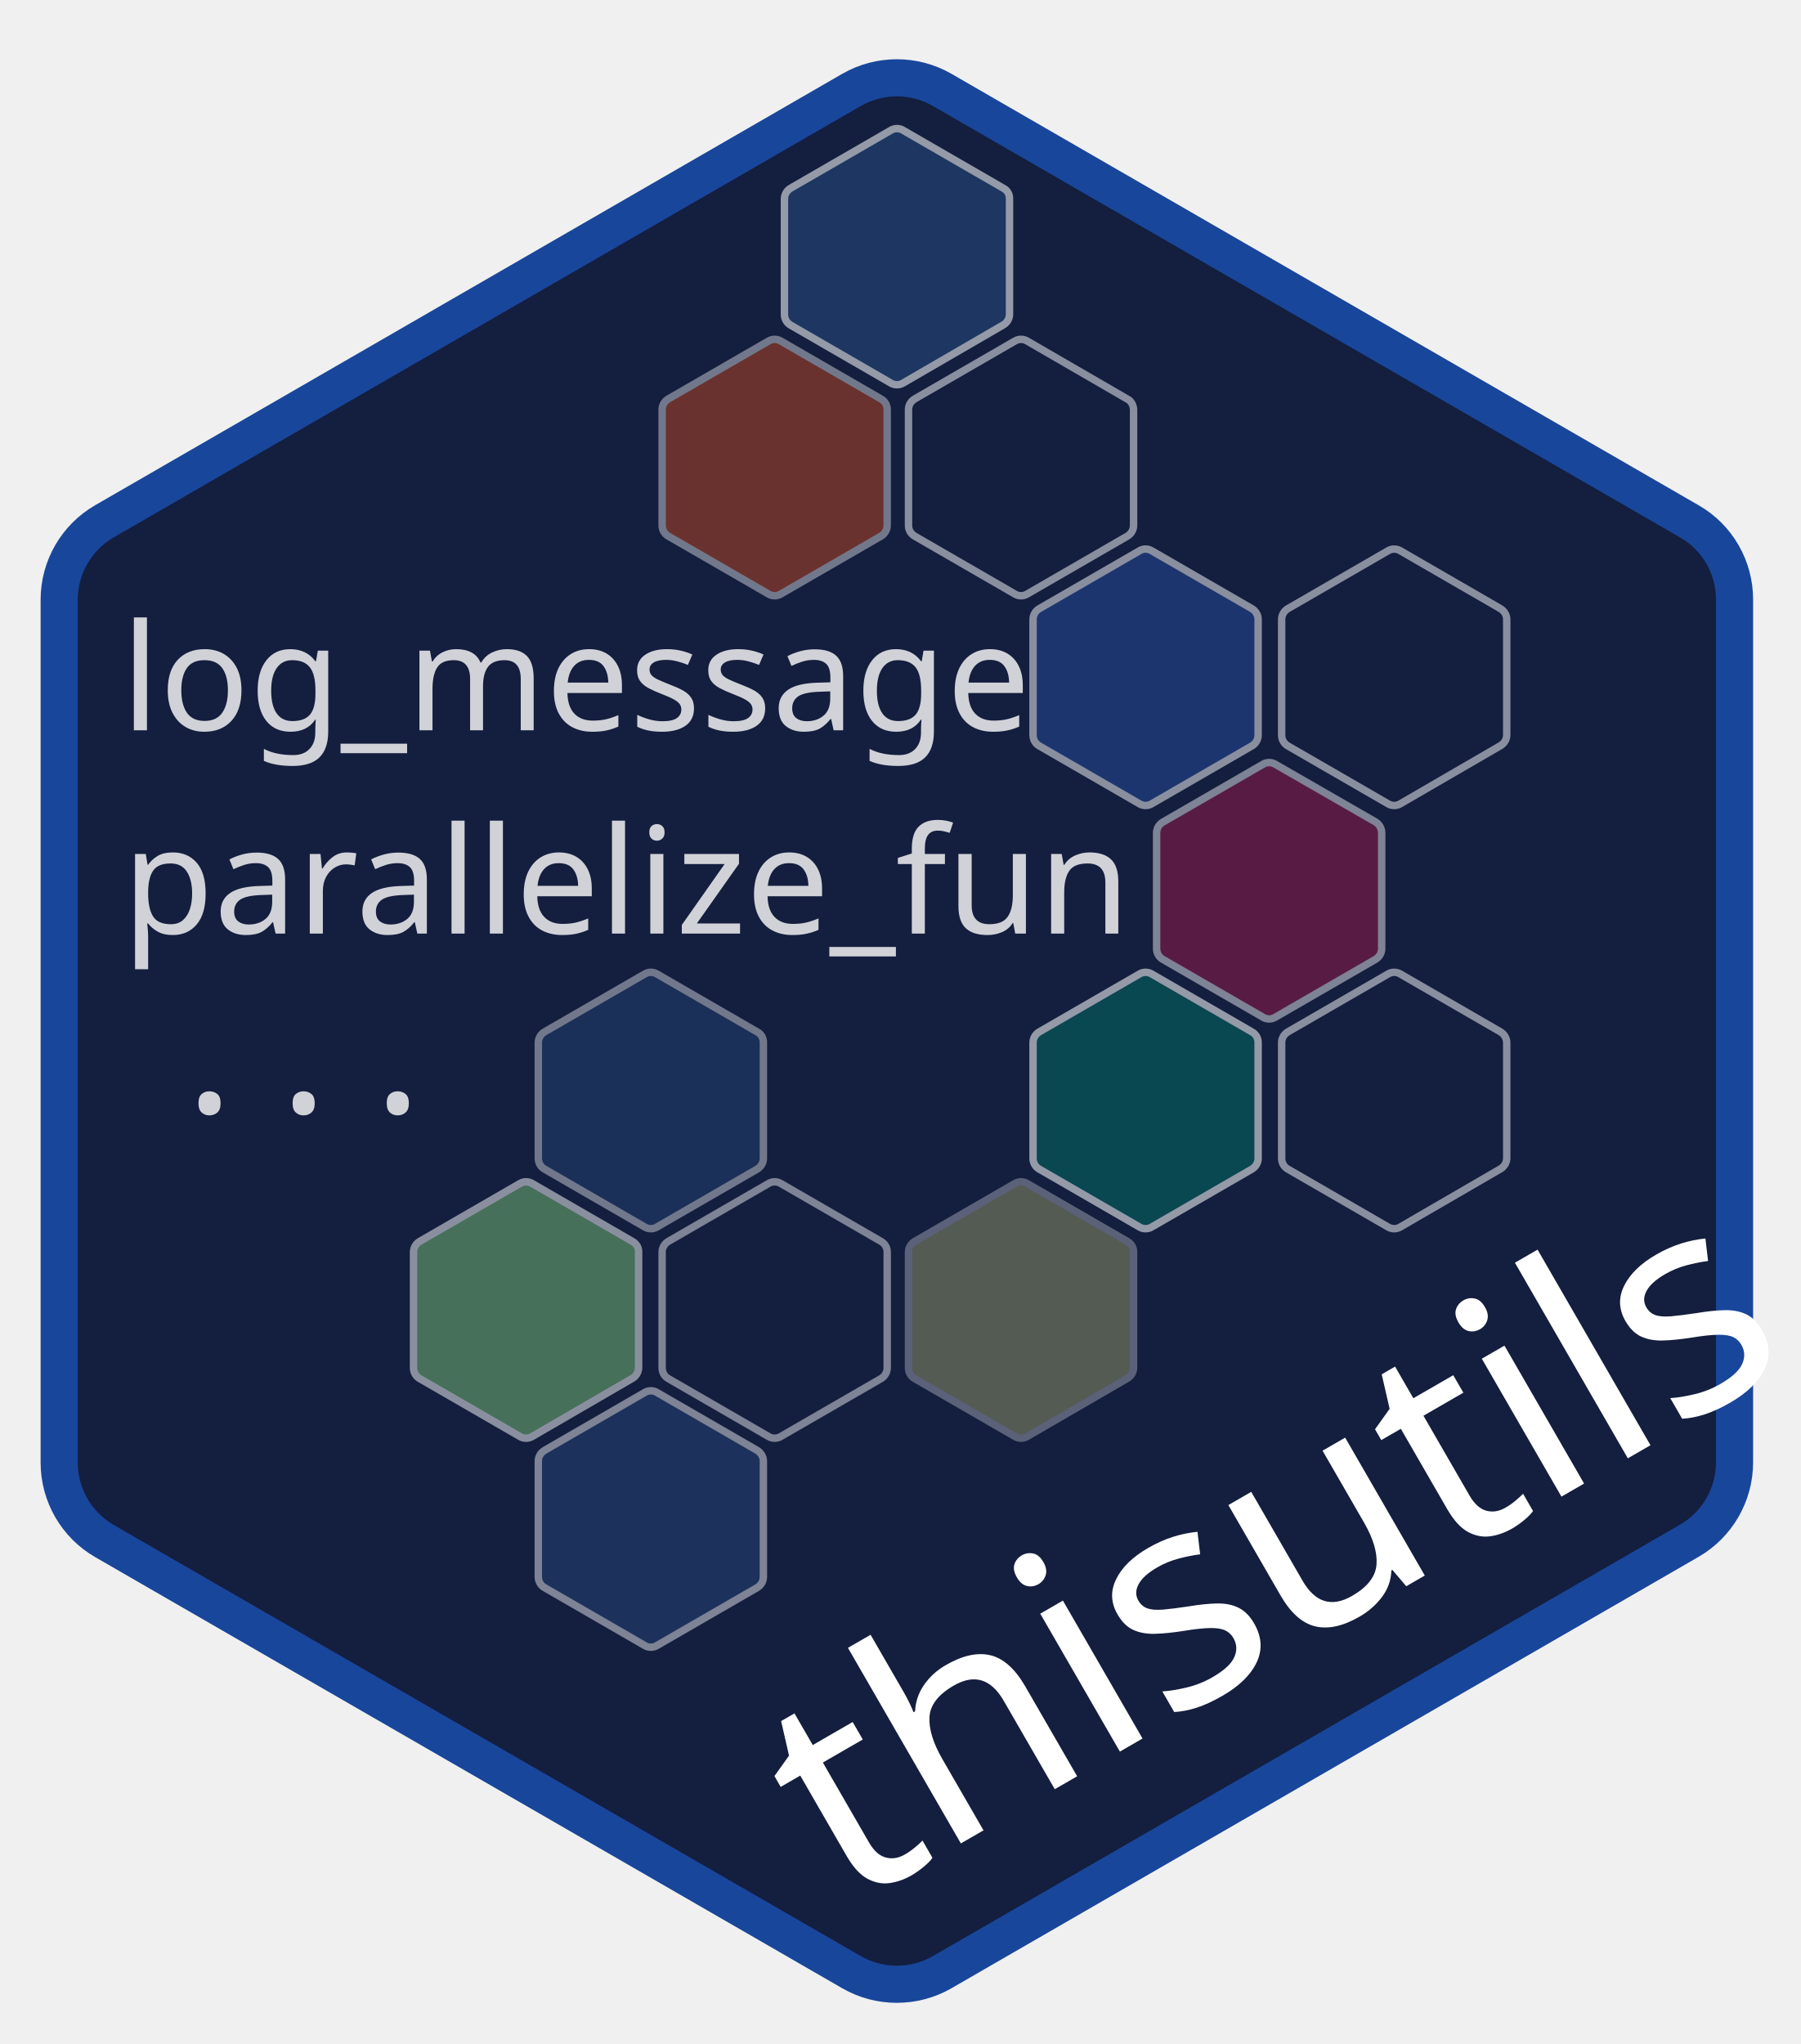
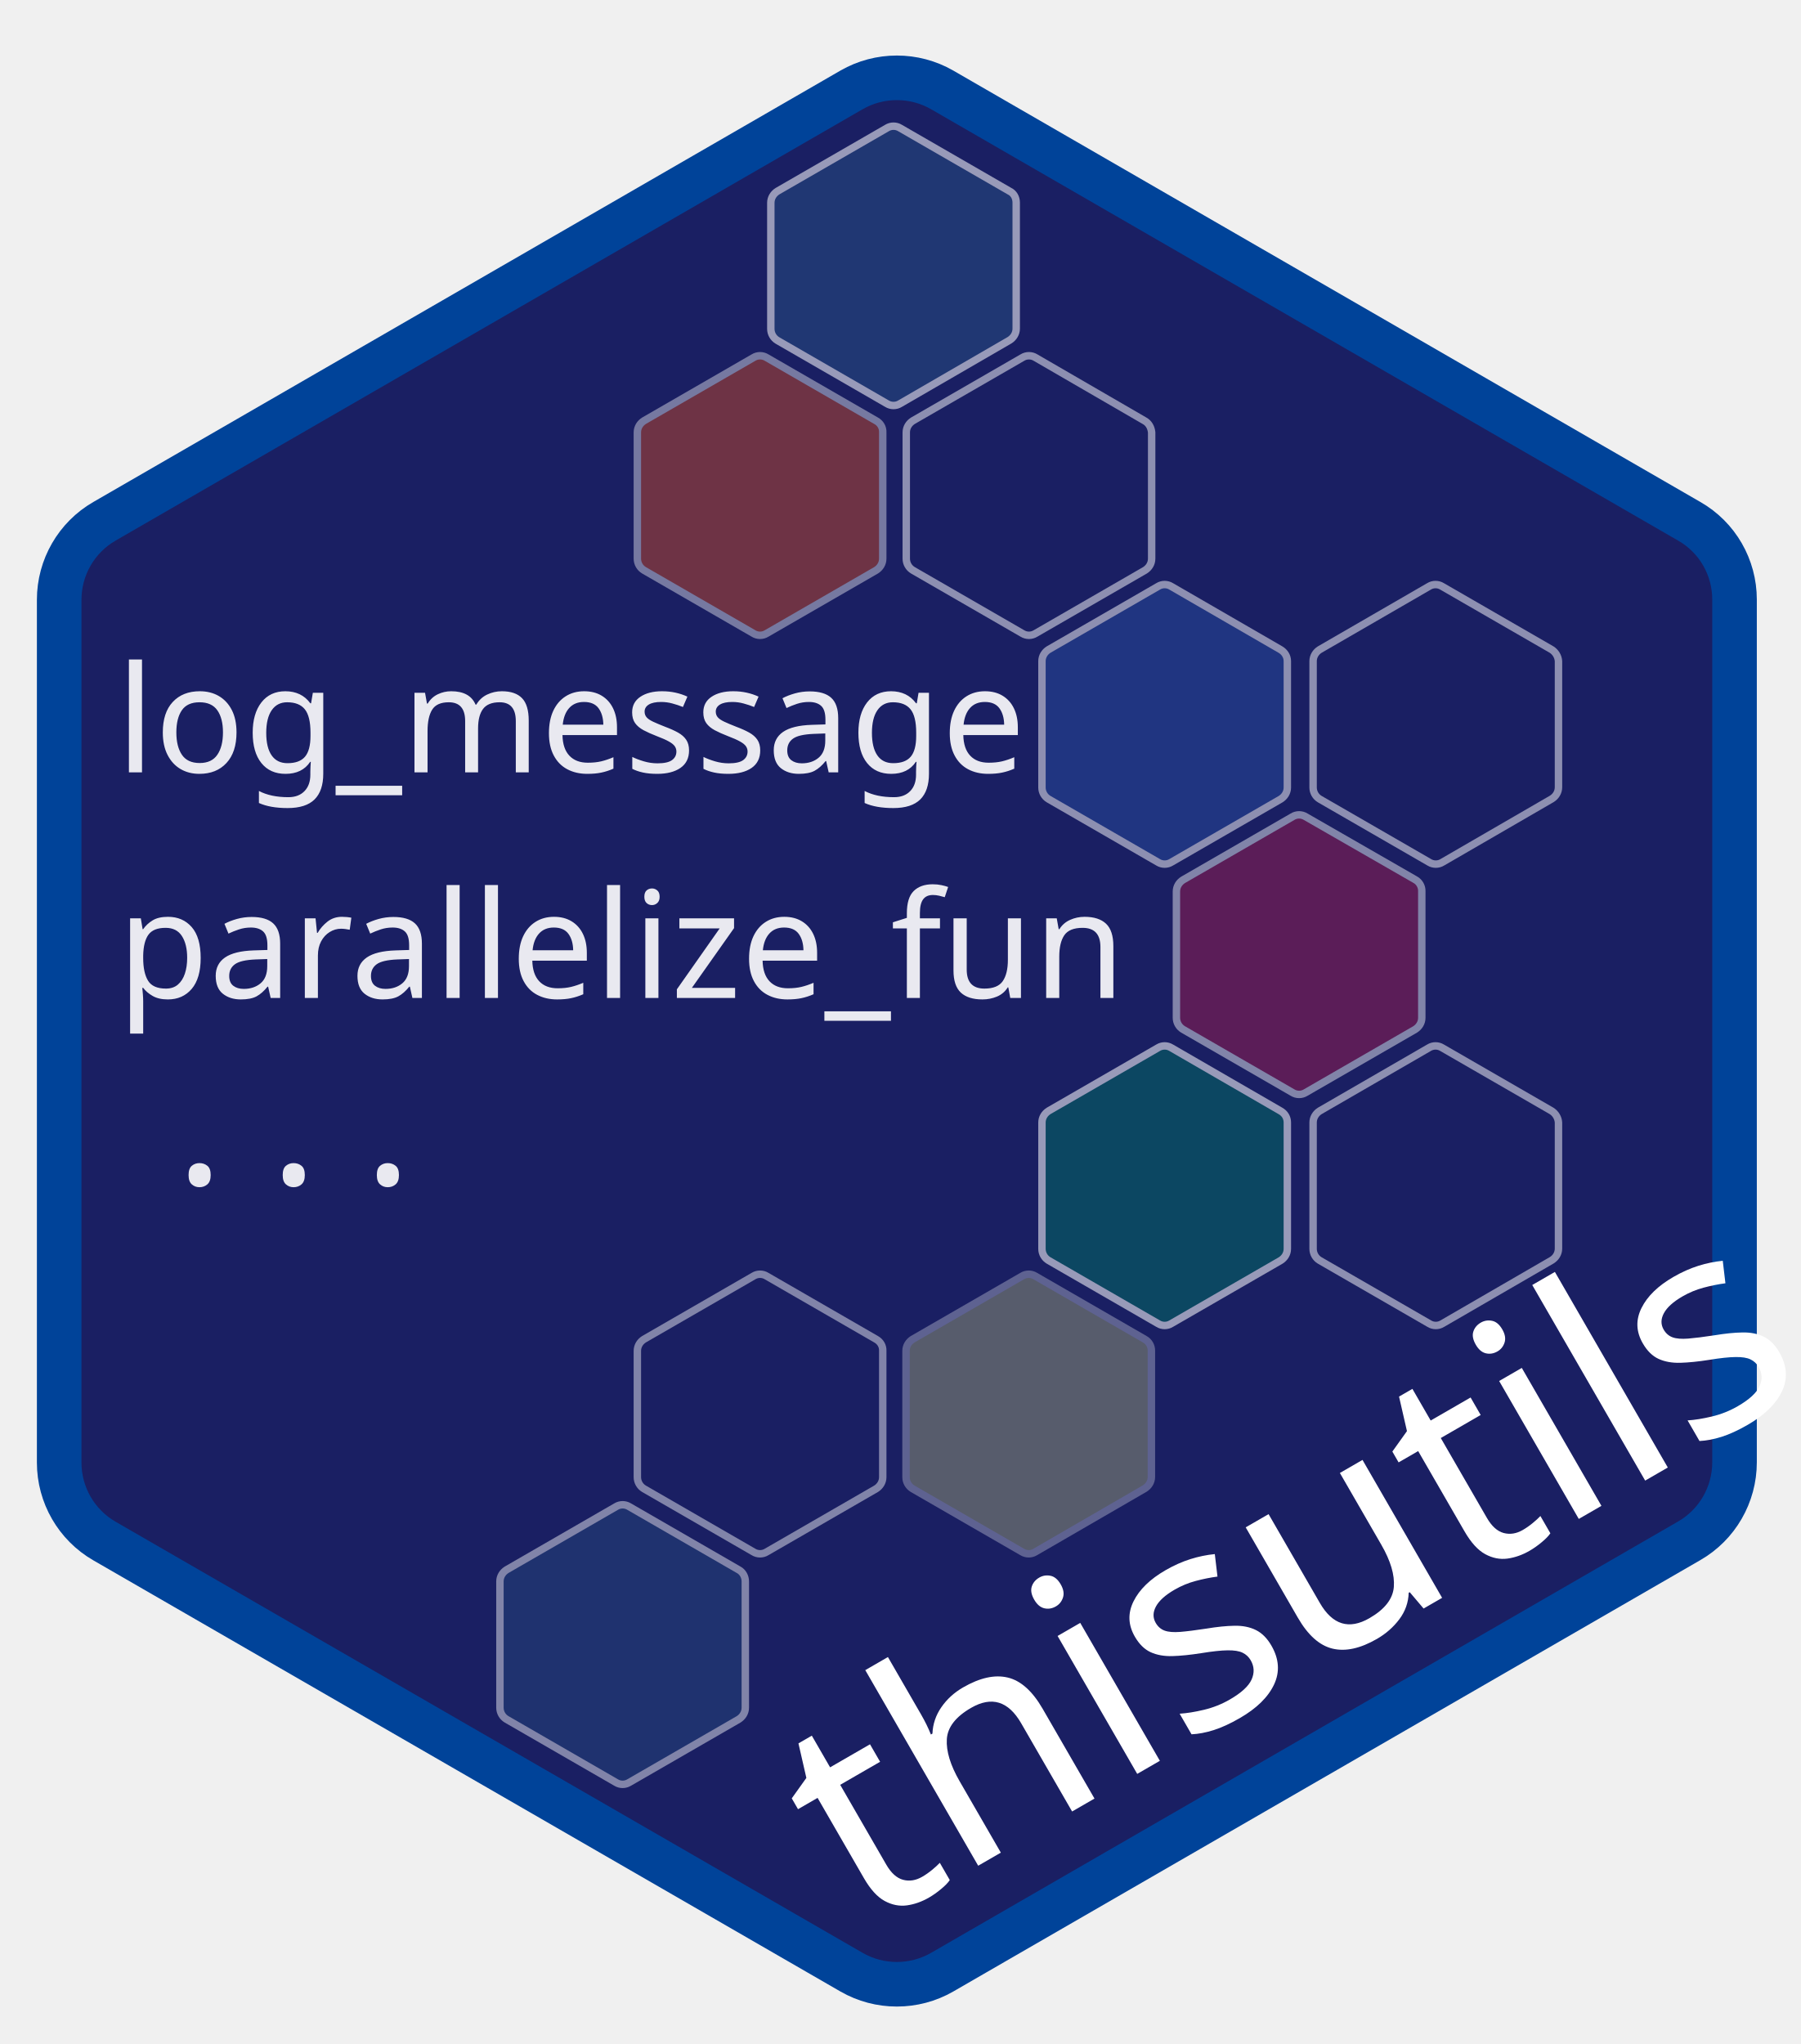
<svg xmlns="http://www.w3.org/2000/svg" version="1.1" id="_图层_1" x="0px" y="0px" viewBox="0 0 727.2 825.4" style="enable-background:new 0 0 727.2 825.4;" xml:space="preserve">
  <style type="text/css">
- 	.st0{fill:#141E3E;stroke:#18469B;stroke-width:15;stroke-linecap:round;stroke-linejoin:round;stroke-miterlimit:10;}
+ 	.st0{fill:#1A1F63;stroke:#004399;stroke-width:18;stroke-linecap:round;stroke-linejoin:round;stroke-miterlimit:10;}
+ 	.st1{opacity:0.9;fill:#FFFFFF;enable-background:new    ;}
+ 	.st2{font-family:'Arial-ItalicMT';}
+ 	.st3{font-size:60px;}
+ 	.st4{font-family:'Arial-BoldMT';}
+ 	.st5{font-size:72px;}
+ 	.st6{fill:#FFFFFF;}
+ 	.st7{font-family:'TimesNewRomanPS-BoldItalicMT';}
+ 	.st8{font-size:120px;}
	
- 		.st1{opacity:0.5;fill:none;stroke:#FFFFFF;stroke-width:3;stroke-linecap:round;stroke-linejoin:round;stroke-miterlimit:10;enable-background:new    ;}
+ 		.st9{opacity:0.5;fill:none;stroke:#FFFFFF;stroke-width:3;stroke-linecap:round;stroke-linejoin:round;stroke-miterlimit:10;enable-background:new    ;}
	
- 		.st2{opacity:0.55;fill:#254A7F;stroke:#FFFFFF;stroke-width:3;stroke-linecap:round;stroke-linejoin:round;stroke-miterlimit:10;enable-background:new    ;}
+ 		.st10{opacity:0.55;fill:#254A7F;stroke:#FFFFFF;stroke-width:3;stroke-linecap:round;stroke-linejoin:round;stroke-miterlimit:10;enable-background:new    ;}
	
- 		.st3{opacity:0.4;fill:#EA5119;stroke:#FFFFFF;stroke-width:3;stroke-linecap:round;stroke-linejoin:round;stroke-miterlimit:10;enable-background:new    ;}
+ 		.st11{opacity:0.4;fill:#EA5119;stroke:#FFFFFF;stroke-width:3;stroke-linecap:round;stroke-linejoin:round;stroke-miterlimit:10;enable-background:new    ;}
	
- 		.st4{opacity:0.55;fill:#006760;stroke:#FFFFFF;stroke-width:3;stroke-linecap:round;stroke-linejoin:round;stroke-miterlimit:10;enable-background:new    ;}
+ 		.st12{opacity:0.55;fill:#006760;stroke:#FFFFFF;stroke-width:3;stroke-linecap:round;stroke-linejoin:round;stroke-miterlimit:10;enable-background:new    ;}
	
- 		.st5{opacity:0.45;fill:#AA1A4B;stroke:#FFFFFF;stroke-width:3;stroke-linecap:round;stroke-linejoin:round;stroke-miterlimit:10;enable-background:new    ;}
+ 		.st13{opacity:0.45;fill:#AA1A4B;stroke:#FFFFFF;stroke-width:3;stroke-linecap:round;stroke-linejoin:round;stroke-miterlimit:10;enable-background:new    ;}
	
- 		.st6{opacity:0.3;fill:#E7EA84;stroke:#FFFFFF;stroke-width:3;stroke-linecap:round;stroke-linejoin:round;stroke-miterlimit:10;enable-background:new    ;}
+ 		.st14{opacity:0.3;fill:#E7EA84;stroke:#FFFFFF;stroke-width:3;stroke-linecap:round;stroke-linejoin:round;stroke-miterlimit:10;enable-background:new    ;}
	
- 		.st7{opacity:0.5;fill:#254C9F;stroke:#FFFFFF;stroke-width:3;stroke-linecap:round;stroke-linejoin:round;stroke-miterlimit:10;enable-background:new    ;}
+ 		.st15{opacity:0.5;fill:#254C9F;stroke:#FFFFFF;stroke-width:3;stroke-linecap:round;stroke-linejoin:round;stroke-miterlimit:10;enable-background:new    ;}
	
- 		.st8{opacity:0.4;fill:#254A7F;stroke:#FFFFFF;stroke-width:3;stroke-linecap:round;stroke-linejoin:round;stroke-miterlimit:10;enable-background:new    ;}
+ 		.st16{opacity:0.45;fill:none;stroke:#FFFFFF;stroke-width:3;stroke-linecap:round;stroke-linejoin:round;stroke-miterlimit:10;enable-background:new    ;}
	
- 		.st9{opacity:0.45;fill:none;stroke:#FFFFFF;stroke-width:3;stroke-linecap:round;stroke-linejoin:round;stroke-miterlimit:10;enable-background:new    ;}
- 	
- 		.st10{opacity:0.45;fill:#254A7F;stroke:#FFFFFF;stroke-width:3;stroke-linecap:round;stroke-linejoin:round;stroke-miterlimit:10;enable-background:new    ;}
- 	
- 		.st11{opacity:0.5;fill:#79C178;stroke:#FFFFFF;stroke-width:3;stroke-linecap:round;stroke-linejoin:round;stroke-miterlimit:10;enable-background:new    ;}
- 	.st12{opacity:0.8;fill:#FFFFFF;enable-background:new    ;}
- 	.st13{font-family:'Arial-ItalicMT';}
- 	.st14{font-size:60px;}
- 	.st15{font-family:'Arial-BoldMT';}
- 	.st16{font-size:72px;}
- 	.st17{fill:#FFFFFF;}
- 	.st18{font-family:'TimesNewRomanPS-BoldItalicMT';}
- 	.st19{font-size:120px;}
+ 		.st17{opacity:0.45;fill:#254A7F;stroke:#FFFFFF;stroke-width:3;stroke-linecap:round;stroke-linejoin:round;stroke-miterlimit:10;enable-background:new    ;}
</style>
  <path class="st0" d="M682.2,210.5L380.5,36.3c-11.3-6.5-25.3-6.5-36.6,0L42.2,210.5c-11.3,6.5-18.3,18.6-18.3,31.7v348.4  c0,13.1,7,25.2,18.3,31.7l301.7,174.1c11.3,6.5,25.3,6.5,36.6,0l301.7-174.2c11.3-6.5,18.3-18.6,18.3-31.7V242.1  C700.5,229.1,693.6,217,682.2,210.5z" />
-   <path class="st1" d="M455.2,161.1l-40.4-23.4c-1.5-0.9-3.4-0.9-4.9,0l-40.5,23.4c-1.5,0.9-2.5,2.5-2.5,4.3v46.8  c0,1.7,0.9,3.4,2.5,4.3l40.5,23.4c1.5,0.9,3.4,0.9,4.9,0l40.5-23.4c1.5-0.9,2.5-2.5,2.5-4.3v-46.8  C457.7,163.5,456.8,161.9,455.2,161.1z" />
-   <path class="st2" d="M405.2,76l-40.5-23.4c-1.5-0.9-3.4-0.9-4.9,0L319.3,76c-1.5,0.9-2.5,2.5-2.5,4.3V127c0,1.7,0.9,3.4,2.5,4.3  l40.5,23.4c1.5,0.9,3.4,0.9,4.9,0l40.5-23.5c1.5-0.9,2.5-2.5,2.5-4.3V80.2C407.7,78.4,406.8,76.8,405.2,76z" />
-   <path class="st3" d="M355.8,161.1l-40.5-23.4c-1.5-0.9-3.4-0.9-4.9,0l-40.5,23.4c-1.5,0.9-2.5,2.5-2.5,4.3v46.8  c0,1.7,0.9,3.4,2.5,4.3l40.5,23.4c1.5,0.9,3.4,0.9,4.9,0l40.5-23.4c1.5-0.9,2.5-2.5,2.5-4.3v-46.8  C358.3,163.5,357.3,161.9,355.8,161.1z" />
-   <path class="st4" d="M505.6,416.7l-40.5-23.4c-1.5-0.9-3.4-0.9-4.9,0l-40.5,23.4c-1.5,0.9-2.5,2.5-2.5,4.3v46.8  c0,1.7,0.9,3.4,2.5,4.3l40.5,23.4c1.5,0.9,3.4,0.9,4.9,0l40.5-23.4c1.5-0.9,2.5-2.5,2.5-4.3V421  C508.1,419.2,507.2,417.6,505.6,416.7z" />
-   <path class="st5" d="M555.5,331.9L515,308.6c-1.5-0.9-3.4-0.9-4.9,0L469.6,332c-1.5,0.9-2.5,2.5-2.5,4.3v46.8c0,1.7,0.9,3.4,2.5,4.3  l40.5,23.4c1.5,0.9,3.4,0.9,4.9,0l40.5-23.4c1.5-0.9,2.5-2.5,2.5-4.3v-46.8C558,334.5,557,332.8,555.5,331.9z" />
-   <path class="st1" d="M606,416.7l-40.5-23.4c-1.5-0.9-3.4-0.9-4.9,0l-40.5,23.4c-1.5,0.9-2.5,2.5-2.5,4.3v46.8c0,1.7,0.9,3.4,2.5,4.3  l40.5,23.4c1.5,0.9,3.4,0.9,4.9,0L606,472c1.5-0.9,2.5-2.5,2.5-4.3V421C608.5,419.3,607.5,417.6,606,416.7z" />
-   <path class="st6" d="M455.3,501.3l-40.5-23.4c-1.5-0.9-3.4-0.9-4.9,0l-40.5,23.4c-1.5,0.9-2.5,2.5-2.5,4.3v46.8  c0,1.7,0.9,3.4,2.5,4.3l40.5,23.4c1.5,0.9,3.4,0.9,4.9,0l40.5-23.5c1.5-0.9,2.5-2.5,2.5-4.3v-46.8  C457.8,503.8,456.9,502.2,455.3,501.3z" />
-   <path class="st7" d="M505.6,245.8l-40.5-23.4c-1.5-0.9-3.4-0.9-4.9,0l-40.5,23.4c-1.5,0.9-2.5,2.5-2.5,4.3v46.8  c0,1.7,0.9,3.4,2.5,4.3l40.5,23.4c1.5,0.9,3.4,0.9,4.9,0l40.5-23.4c1.5-0.9,2.5-2.5,2.5-4.3v-46.8  C508.1,248.3,507.1,246.7,505.6,245.8z" />
-   <path class="st8" d="M305.8,416.7l-40.5-23.4c-1.5-0.9-3.4-0.9-4.9,0l-40.5,23.4c-1.5,0.9-2.5,2.5-2.5,4.3v46.8  c0,1.7,0.9,3.4,2.5,4.3l40.5,23.4c1.5,0.9,3.4,0.9,4.9,0l40.5-23.4c1.5-0.9,2.5-2.5,2.5-4.3V421  C308.3,419.1,307.4,417.5,305.8,416.7z" />
-   <path class="st9" d="M355.8,501.3l-40.5-23.4c-1.5-0.9-3.4-0.9-4.9,0l-40.5,23.4c-1.5,0.9-2.5,2.5-2.5,4.3v46.8  c0,1.7,0.9,3.4,2.5,4.3l40.5,23.4c1.5,0.9,3.4,0.9,4.9,0l40.5-23.4c1.5-0.9,2.5-2.5,2.5-4.3v-46.8  C358.3,503.8,357.4,502.2,355.8,501.3z" />
-   <path class="st10" d="M305.8,585.7l-40.5-23.4c-1.5-0.9-3.4-0.9-4.9,0l-40.5,23.4c-1.5,0.9-2.5,2.5-2.5,4.3v46.8  c0,1.7,0.9,3.4,2.5,4.3l40.5,23.4c1.5,0.9,3.4,0.9,4.9,0l40.5-23.4c1.5-0.9,2.5-2.5,2.5-4.3V590  C308.3,588.3,307.3,586.6,305.8,585.7z" />
-   <path class="st11" d="M255.4,501.3l-40.5-23.4c-1.5-0.9-3.4-0.9-4.9,0l-40.5,23.4c-1.5,0.9-2.5,2.5-2.5,4.3v46.8  c0,1.7,0.9,3.4,2.5,4.3l40.5,23.4c1.5,0.9,3.4,0.9,4.9,0l40.5-23.5c1.5-0.9,2.5-2.5,2.5-4.3v-46.7C258,503.8,257,502.2,255.4,501.3z  " />
-   <text transform="matrix(1 0 0 1 48.9726 294.9012)" class="st12 st13 st14">log_message</text>
-   <text transform="matrix(1 0 0 1 49.452 376.9901)" class="st12 st13 st14">parallelize_fun</text>
-   <text transform="matrix(1 0 0 1 74.9726 449.3999)" class="st12 st15 st16">. . .</text>
-   <text transform="matrix(0.866 -0.5 0.5 0.866 341.6957 771.1688)" class="st17 st18 st19">thisutils</text>
-   <path class="st1" d="M606,245.8l-40.5-23.4c-1.5-0.9-3.4-0.9-4.9,0l-40.5,23.4c-1.5,0.9-2.5,2.5-2.5,4.3v46.8c0,1.7,0.9,3.4,2.5,4.3  l40.5,23.4c1.5,0.9,3.4,0.9,4.9,0l40.5-23.5c1.5-0.9,2.5-2.5,2.5-4.3v-46.7C608.5,248.4,607.5,246.7,606,245.8z" />
+   <text transform="matrix(1 0 0 1 46.9726 311.9012)" class="st1 st2 st3">log_message</text>
+   <text transform="matrix(1 0 0 1 47.452 402.9901)" class="st1 st2 st3">parallelize_fun</text>
+   <text transform="matrix(1 0 0 1 70.9726 478.3999)" class="st1 st4 st5">. . .</text>
+   <text transform="matrix(0.866 -0.5 0.5 0.866 348.6957 780.1688)" class="st6 st7 st8">thisutils</text>
+   <g>
+     <path class="st9" d="M462.2,169.9l-44-25.5c-1.6-1-3.7-1-5.3,0l-44.2,25.5c-1.6,1-2.7,2.7-2.7,4.7v51c0,1.9,1,3.7,2.7,4.7   l44.2,25.5c1.6,1,3.7,1,5.3,0l44.2-25.5c1.6-1,2.7-2.7,2.7-4.7v-51C464.9,172.6,463.9,170.8,462.2,169.9z" />
+     <path class="st10" d="M407.7,77.2l-44.2-25.5c-1.6-1-3.7-1-5.3,0L314,77.2c-1.6,1-2.7,2.7-2.7,4.7v50.9c0,1.9,1,3.7,2.7,4.7   l44.2,25.5c1.6,1,3.7,1,5.3,0l44.2-25.6c1.6-1,2.7-2.7,2.7-4.7V81.8C410.4,79.8,409.4,78,407.7,77.2z" />
+     <path class="st11" d="M353.8,169.9l-44.2-25.5c-1.6-1-3.7-1-5.3,0l-44.2,25.5c-1.6,1-2.7,2.7-2.7,4.7v51c0,1.9,1,3.7,2.7,4.7   l44.2,25.5c1.6,1,3.7,1,5.3,0l44.2-25.5c1.6-1,2.7-2.7,2.7-4.7v-51C356.6,172.6,355.5,170.8,353.8,169.9z" />
+     <path class="st12" d="M517.1,448.6L473,423.1c-1.6-1-3.7-1-5.3,0l-44.2,25.5c-1.6,1-2.7,2.7-2.7,4.7v51c0,1.9,1,3.7,2.7,4.7   l44.2,25.5c1.6,1,3.7,1,5.3,0l44.2-25.5c1.6-1,2.7-2.7,2.7-4.7v-51C519.9,451.3,518.9,449.6,517.1,448.6z" />
+     <path class="st13" d="M571.5,355.2l-44.2-25.4c-1.6-1-3.7-1-5.3,0l-44.2,25.5c-1.6,1-2.7,2.7-2.7,4.7v51c0,1.9,1,3.7,2.7,4.7   l44.2,25.5c1.6,1,3.7,1,5.3,0l44.2-25.5c1.6-1,2.7-2.7,2.7-4.7v-51C574.3,358,573.2,356.1,571.5,355.2z" />
+     <path class="st9" d="M626.6,448.6l-44.2-25.5c-1.6-1-3.7-1-5.3,0L533,448.6c-1.6,1-2.7,2.7-2.7,4.7v51c0,1.9,1,3.7,2.7,4.7   l44.2,25.5c1.6,1,3.7,1,5.3,0l44.2-25.6c1.6-1,2.7-2.7,2.7-4.7v-50.9C629.3,451.4,628.2,449.6,626.6,448.6z" />
+     <path class="st14" d="M462.3,540.8l-44.2-25.5c-1.6-1-3.7-1-5.3,0l-44.2,25.5c-1.6,1-2.7,2.7-2.7,4.7v51c0,1.9,1,3.7,2.7,4.7   l44.2,25.5c1.6,1,3.7,1,5.3,0l44.2-25.6c1.6-1,2.7-2.7,2.7-4.7v-51C465,543.6,464.1,541.8,462.3,540.8z" />
+     <path class="st15" d="M517.1,262.3L473,236.8c-1.6-1-3.7-1-5.3,0l-44.2,25.5c-1.6,1-2.7,2.7-2.7,4.7v51c0,1.9,1,3.7,2.7,4.7   l44.2,25.5c1.6,1,3.7,1,5.3,0l44.2-25.5c1.6-1,2.7-2.7,2.7-4.7v-51C519.9,265,518.8,263.3,517.1,262.3z" />
+     <path class="st16" d="M353.8,540.8l-44.2-25.5c-1.6-1-3.7-1-5.3,0l-44.2,25.5c-1.6,1-2.7,2.7-2.7,4.7v51c0,1.9,1,3.7,2.7,4.7   l44.2,25.5c1.6,1,3.7,1,5.3,0l44.2-25.5c1.6-1,2.7-2.7,2.7-4.7v-51C356.6,543.6,355.6,541.8,353.8,540.8z" />
+     <path class="st17" d="M298.3,633.9l-44.2-25.5c-1.6-1-3.7-1-5.3,0l-44.2,25.5c-1.6,1-2.7,2.7-2.7,4.7v51c0,1.9,1,3.7,2.7,4.7   l44.2,25.5c1.6,1,3.7,1,5.3,0l44.2-25.5c1.6-1,2.7-2.7,2.7-4.7v-51C301,636.7,300,634.8,298.3,633.9z" />
+     <path class="st9" d="M626.6,262.3l-44.2-25.5c-1.6-1-3.7-1-5.3,0L533,262.3c-1.6,1-2.7,2.7-2.7,4.7v51c0,1.9,1,3.7,2.7,4.7   l44.2,25.5c1.6,1,3.7,1,5.3,0l44.2-25.6c1.6-1,2.7-2.7,2.7-4.7V267C629.3,265.1,628.2,263.3,626.6,262.3z" />
+   </g>
</svg>
